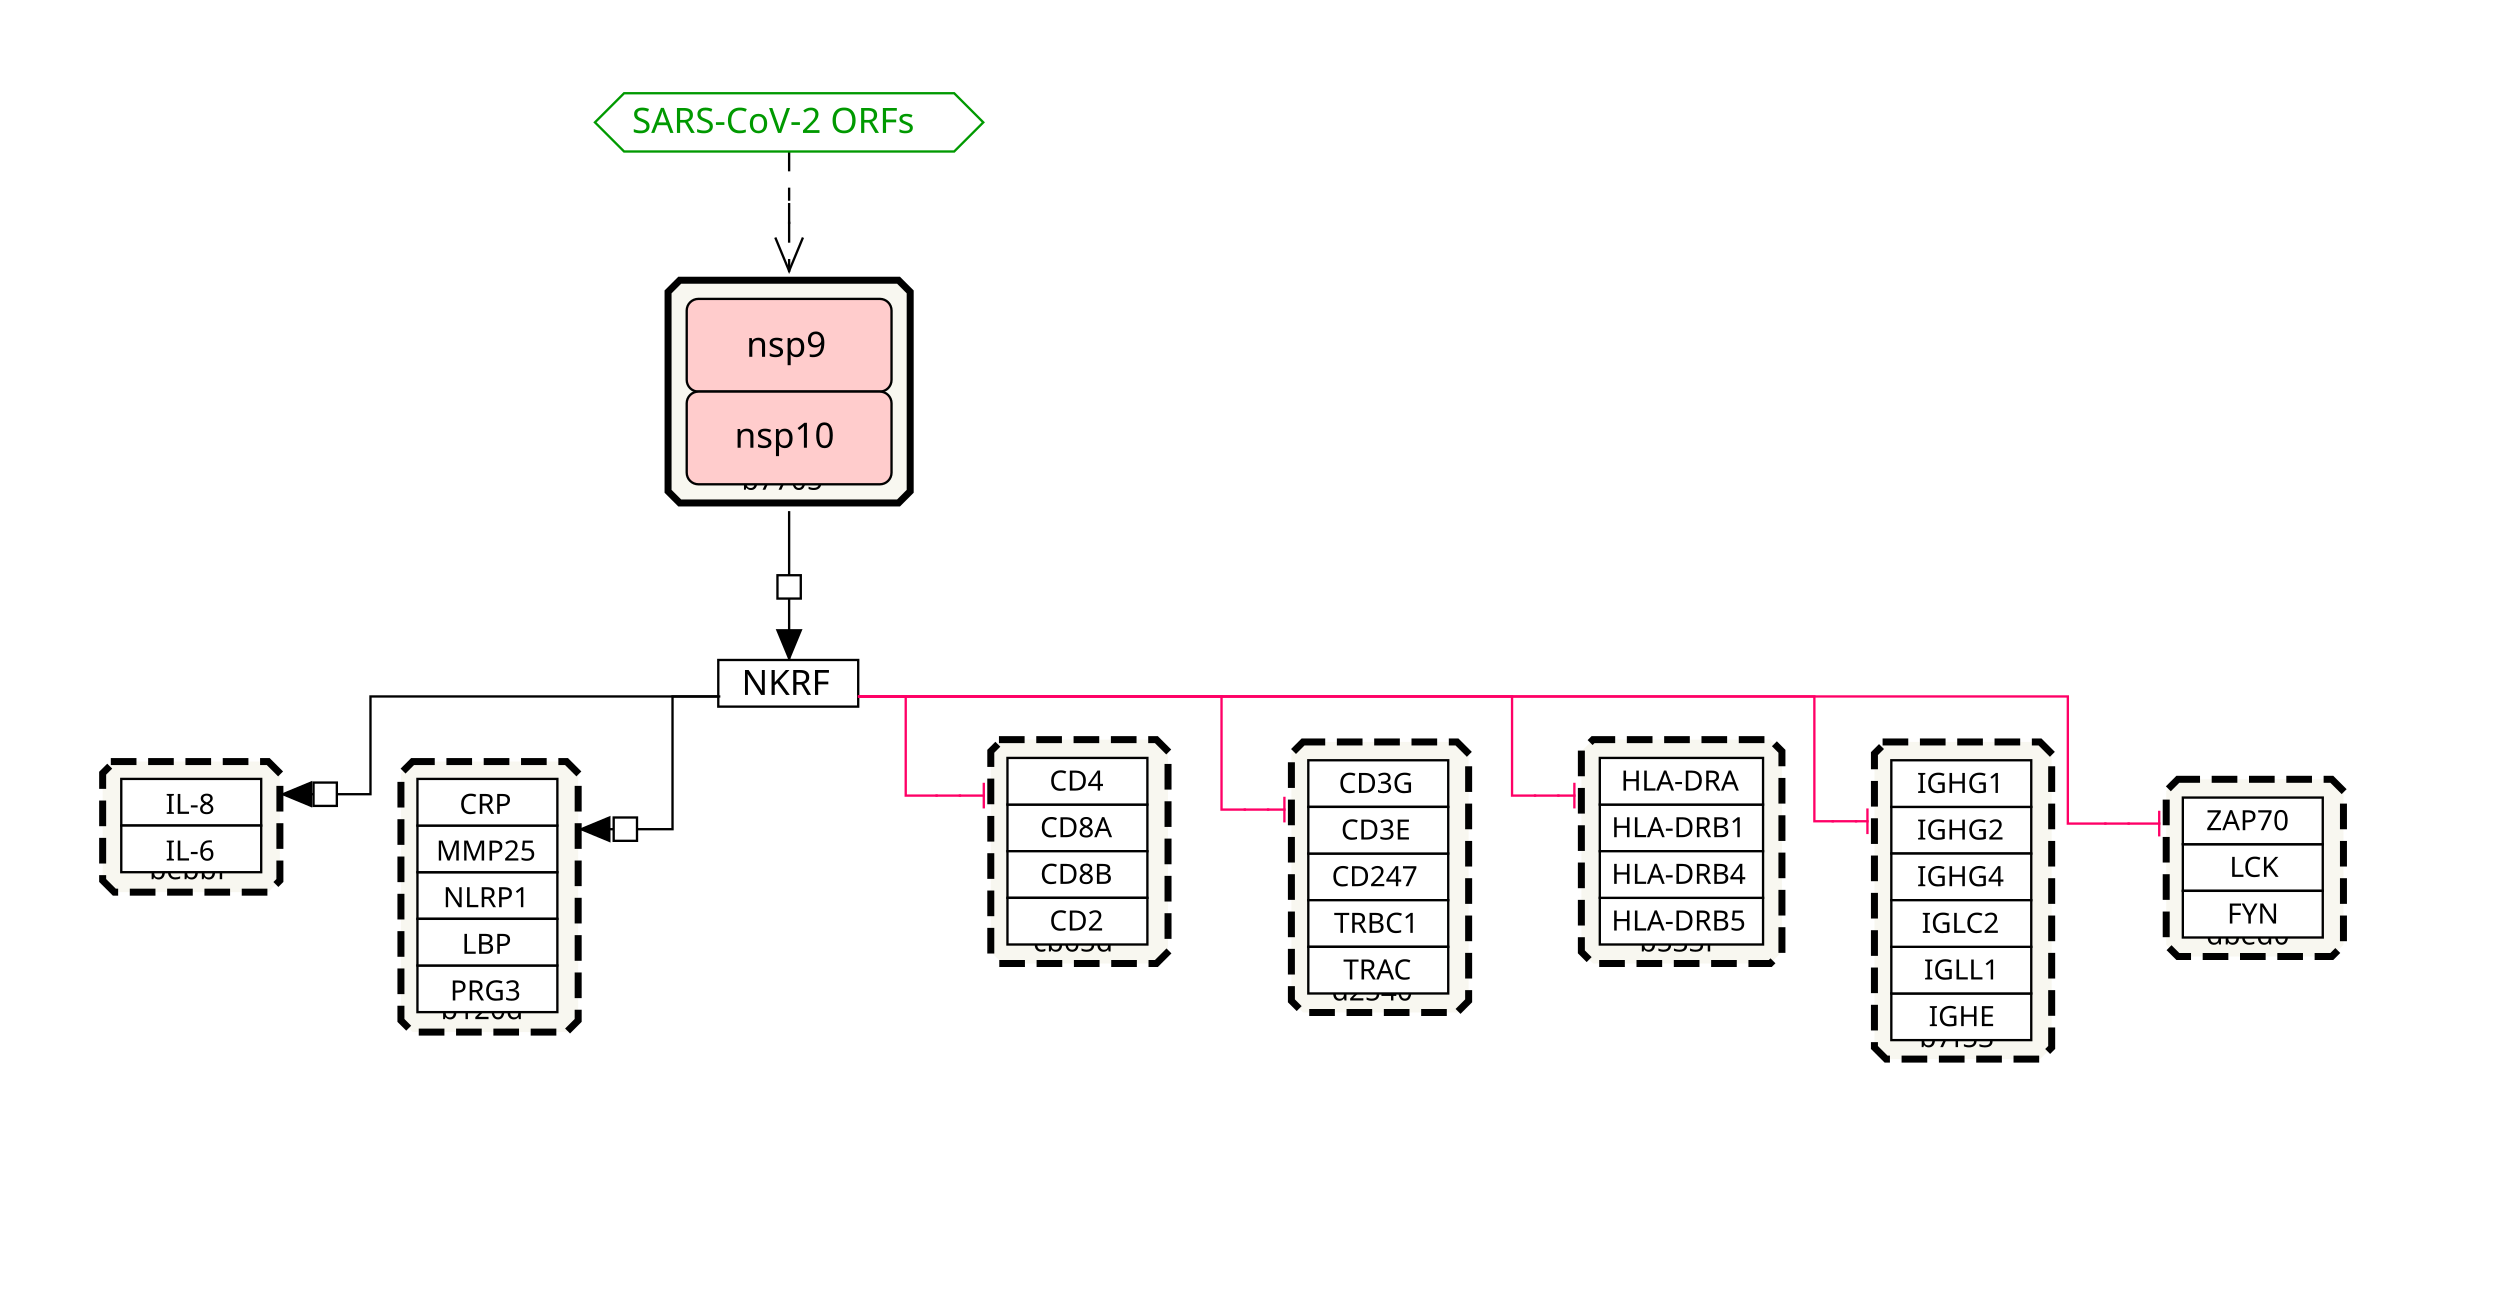
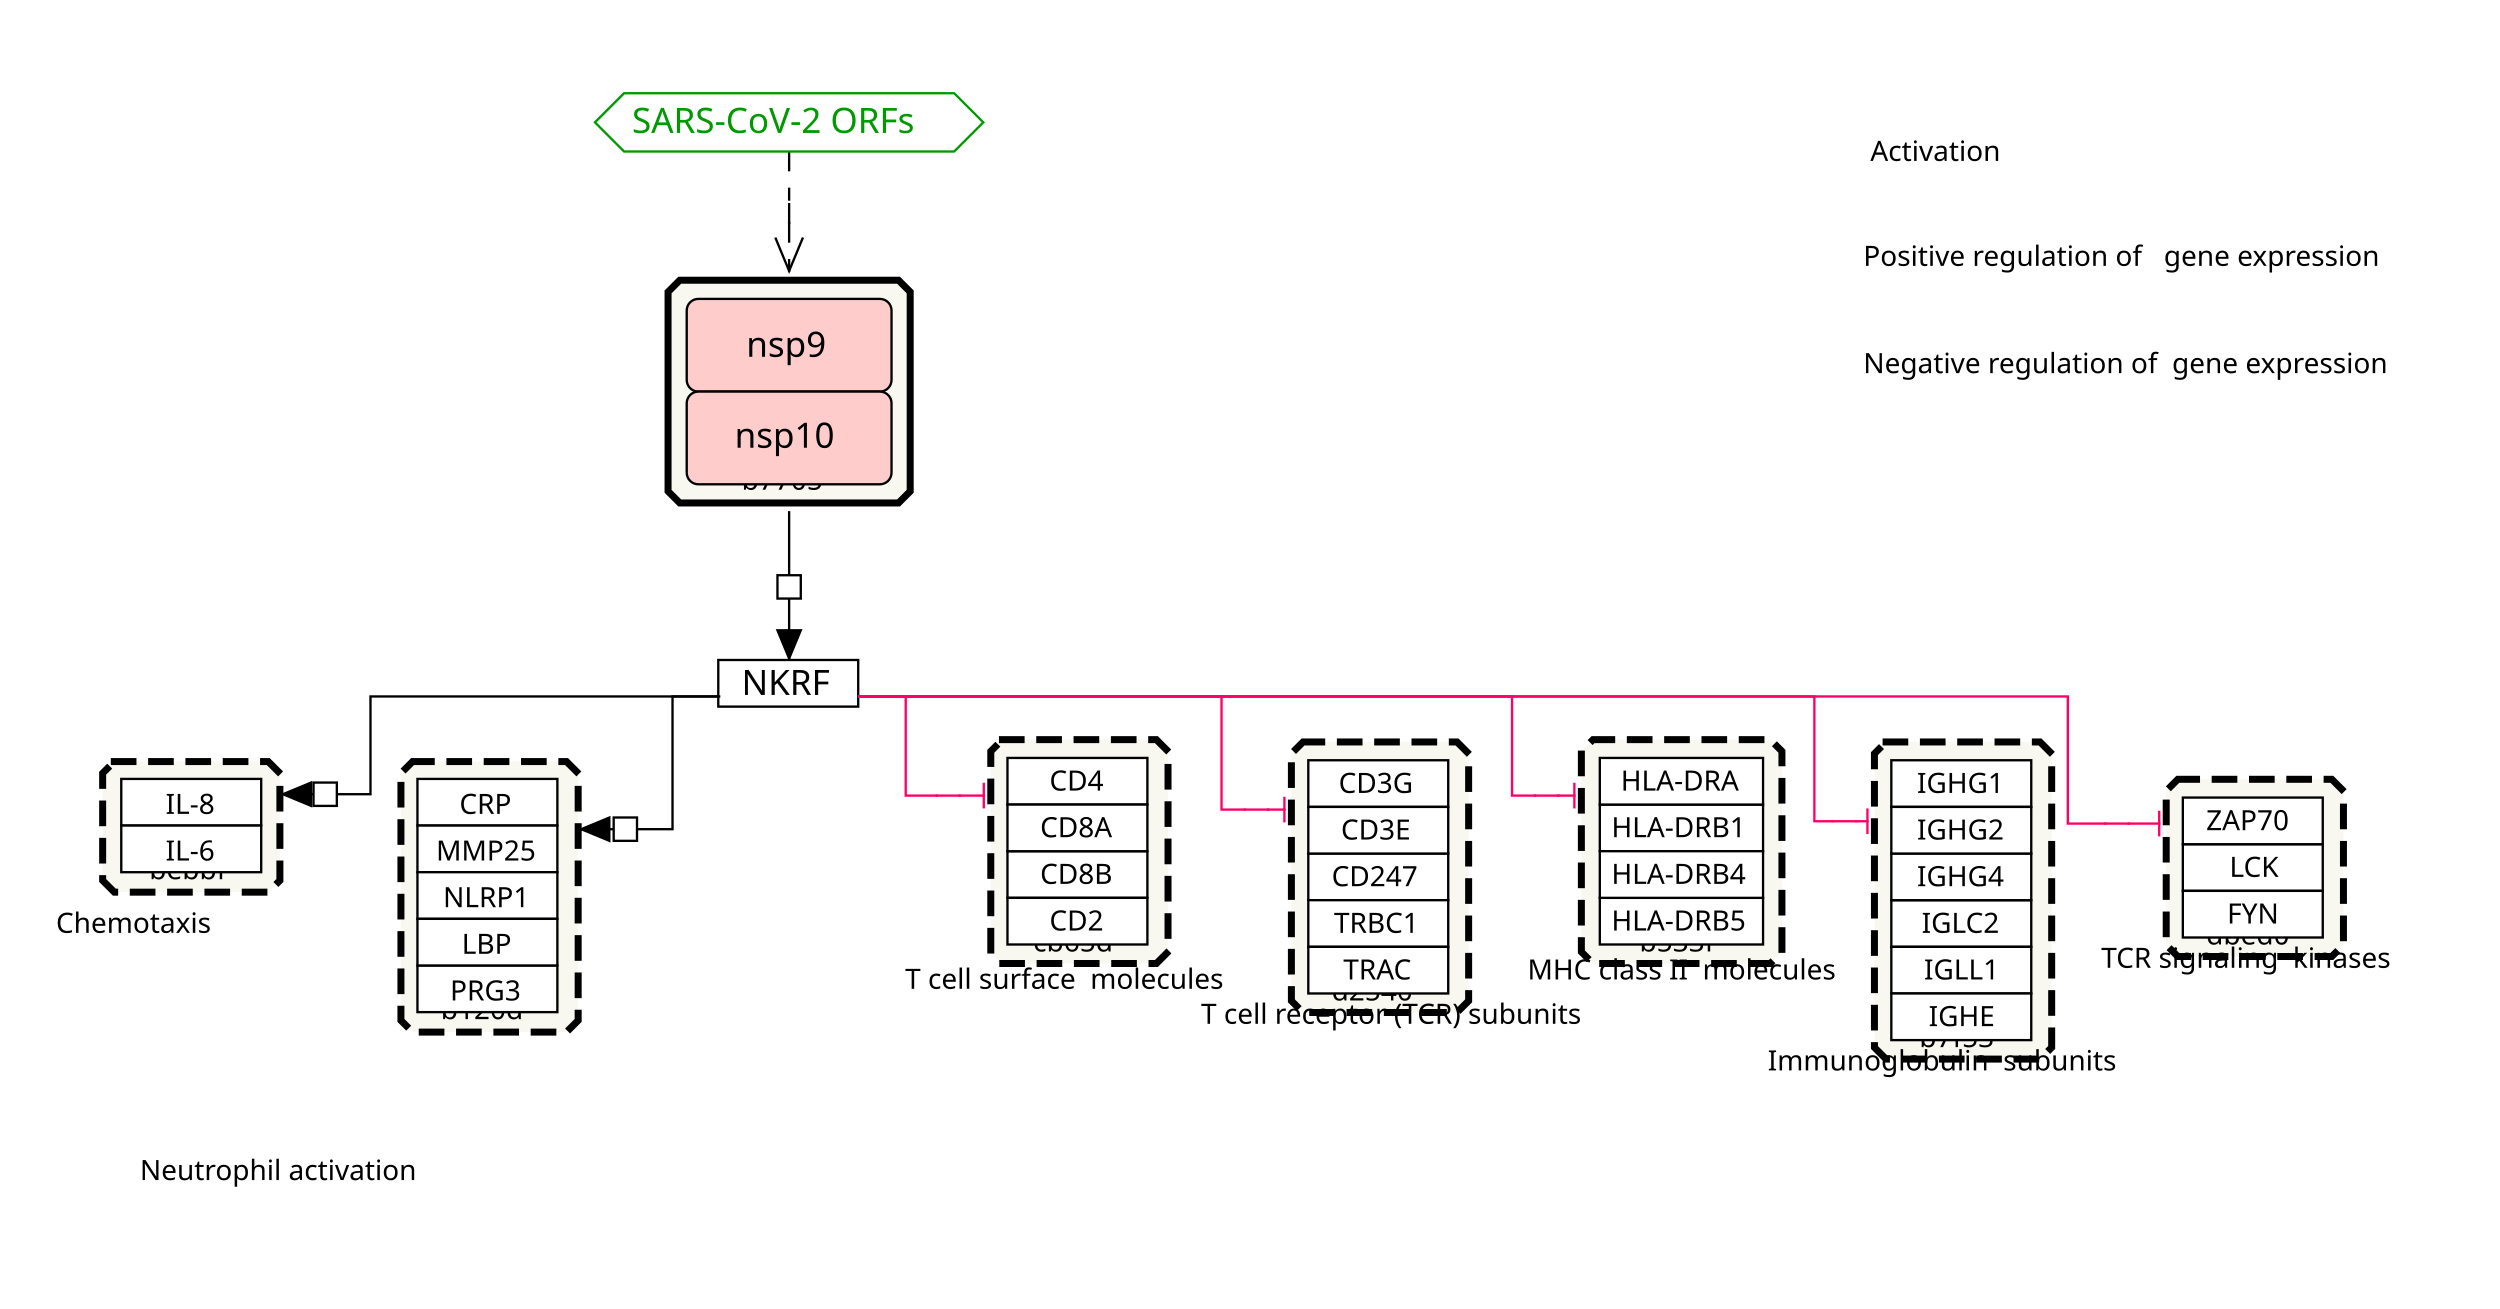
<svg xmlns="http://www.w3.org/2000/svg" fill-opacity="1" color-rendering="auto" color-interpolation="auto" text-rendering="auto" stroke="black" stroke-linecap="square" stroke-miterlimit="10" shape-rendering="auto" stroke-opacity="1" fill="black" stroke-dasharray="none" font-weight="normal" stroke-width="1" viewBox="0 0 1072 561" font-family="'Dialog'" font-style="normal" stroke-linejoin="miter" font-size="12px" stroke-dashoffset="0" image-rendering="auto">
  <defs id="genericDefs" />
  <g />
  <defs id="genericDefs" />
  <g>
    <g fill="white" text-rendering="geometricPrecision" color-interpolation="linearRGB" color-rendering="optimizeQuality" stroke="white" image-rendering="optimizeQuality">
      <rect x="-1" width="1074" height="563" y="-1" stroke="none" />
-       <path fill="rgb(248,247,240)" d="M429.85 317.154 L495.85 317.154 L500.85 322.154 L500.85 408.154 L495.85 413.154 L429.85 413.154 L424.85 408.154 L424.85 322.154 Z" fill-rule="evenodd" stroke="none" />
+       <path fill="none" d="M368.376 298.642 L388.376 298.642 L388.376 341.154 L401.613 341.154" stroke="rgb(255,0,102)" />
+       <path fill="none" d="M411.613 341.154 L421.85 341.154" stroke="rgb(255,0,102)" />
+       <line y2="336.154" fill="none" x1="421.85" x2="421.85" stroke="rgb(255,0,102)" y1="346.154" />
+       <line y2="341.154" fill="none" x1="411.613" x2="401.613" stroke="rgb(255,0,102)" y1="341.154" />
+       <path fill="none" d="M338.376 219.668 L338.376 246.655" stroke="black" />
+       <path fill="none" d="M338.376 256.655 L338.376 283.642" stroke="black" />
+       <path fill="black" d="M332.636 269.784 L338.376 283.642 L344.116 269.784 Z" stroke="none" />
+       <rect x="333.376" width="10" height="10" y="246.655" transform="translate(338.3761,251.6548) rotate(90) translate(-338.3761,-251.6548)" stroke="none" />
+       <rect x="333.376" y="246.655" transform="translate(338.3761,251.6548) rotate(90) translate(-338.3761,-251.6548)" fill="none" width="10" height="10" stroke="black" />
+     </g>
+     <g font-size="10px" text-rendering="geometricPrecision" image-rendering="optimizeQuality" color-rendering="optimizeQuality" font-family="sans-serif" color-interpolation="linearRGB" font-weight="bold">
+       <text x="338" xml:space="preserve" y="255" stroke="none" />
+     </g>
+     <g fill="rgb(248,247,240)" text-rendering="geometricPrecision" color-interpolation="linearRGB" color-rendering="optimizeQuality" stroke="rgb(248,247,240)" image-rendering="optimizeQuality">
+       <path d="M429.85 317.154 L495.85 317.154 L500.85 322.154 L500.85 408.154 L495.85 413.154 L429.85 413.154 L424.85 408.154 L424.85 322.154 Z" stroke="none" fill-rule="evenodd" />
    </g>
    <g text-rendering="geometricPrecision" stroke-dasharray="8,8" stroke-width="3" color-interpolation="linearRGB" color-rendering="optimizeQuality" image-rendering="optimizeQuality">
      <path fill="none" d="M429.85 317.154 L495.85 317.154 L500.85 322.154 L500.85 408.154 L495.85 413.154 L429.85 413.154 L424.85 408.154 L424.85 322.154 Z" fill-rule="evenodd" />
      <text x="443" y="408" font-family="sans-serif" stroke-dasharray="none" stroke="none" stroke-width="1" xml:space="preserve">cb65d</text>
    </g>
    <g fill="rgb(248,247,240)" text-rendering="geometricPrecision" color-interpolation="linearRGB" color-rendering="optimizeQuality" stroke="rgb(248,247,240)" image-rendering="optimizeQuality">
-       <path d="M291.464 120.166 L385.289 120.166 L390.289 125.166 L390.289 210.668 L385.289 215.668 L291.464 215.668 L286.464 210.668 L286.464 125.166 Z" stroke="none" fill-rule="evenodd" />
-       <path fill="none" d="M291.464 120.166 L385.289 120.166 L390.289 125.166 L390.289 210.668 L385.289 215.668 L291.464 215.668 L286.464 210.668 L286.464 125.166 Z" stroke-width="3" fill-rule="evenodd" stroke="black" />
-       <text fill="black" x="318" xml:space="preserve" y="210" font-family="sans-serif" stroke="none">b7705</text>
      <path d="M176.919 326.557 L242.919 326.557 L247.919 331.557 L247.919 437.557 L242.919 442.557 L176.919 442.557 L171.919 437.557 L171.919 331.557 Z" stroke="none" fill-rule="evenodd" />
    </g>
    <g text-rendering="geometricPrecision" stroke-dasharray="8,8" stroke-width="3" color-interpolation="linearRGB" color-rendering="optimizeQuality" image-rendering="optimizeQuality">
      <path fill="none" d="M176.919 326.557 L242.919 326.557 L247.919 331.557 L247.919 437.557 L242.919 442.557 L176.919 442.557 L171.919 437.557 L171.919 331.557 Z" fill-rule="evenodd" />
      <text x="189" y="437" font-family="sans-serif" stroke-dasharray="none" stroke="none" stroke-width="1" xml:space="preserve">b120d</text>
      <path fill="none" stroke-width="1" stroke-dasharray="none" d="M308.376 298.642 L288.376 298.642 L288.376 355.557 L273.147 355.557" />
      <path fill="none" stroke-width="1" stroke-dasharray="none" d="M263.147 355.557 L247.919 355.557" />
      <path stroke-width="1" stroke-dasharray="none" d="M261.777 349.817 L247.919 355.557 L261.777 361.298 Z" stroke="none" />
    </g>
    <g transform="translate(268.1475,355.5572) rotate(180) translate(-268.1475,-355.5572)" fill="white" text-rendering="geometricPrecision" color-rendering="optimizeQuality" image-rendering="optimizeQuality" color-interpolation="linearRGB" stroke="white">
      <rect x="263.147" width="10" height="10" y="350.557" stroke="none" />
      <rect fill="none" x="263.147" width="10" height="10" y="350.557" stroke="black" />
    </g>
    <g font-size="10px" text-rendering="geometricPrecision" image-rendering="optimizeQuality" color-rendering="optimizeQuality" font-family="sans-serif" color-interpolation="linearRGB" font-weight="bold">
      <text x="268" xml:space="preserve" y="359" stroke="none" />
    </g>
-     <g text-rendering="geometricPrecision" stroke-dasharray="8,8" color-interpolation="linearRGB" color-rendering="optimizeQuality" image-rendering="optimizeQuality">
-       <path fill="none" d="M338.376 64.967 L338.376 85.567" />
-       <path fill="none" d="M338.376 95.567 L338.376 116.166" />
-       <path stroke-dasharray="none" fill="none" d="M332.636 102.308 L338.376 116.166 L344.116 102.308" />
-       <line y2="85.567" fill="none" x1="338.376" x2="338.376" y1="95.567" />
-       <path fill="none" stroke-dasharray="none" d="M368.376 298.642 L388.376 298.642 L388.376 341.154 L401.613 341.154" stroke="rgb(255,0,102)" />
-       <path fill="none" stroke-dasharray="none" d="M411.613 341.154 L421.85 341.154" stroke="rgb(255,0,102)" />
-       <line fill="none" x1="421.85" x2="421.85" y1="346.154" y2="336.154" stroke-dasharray="none" stroke="rgb(255,0,102)" />
-       <line fill="none" x1="411.613" x2="401.613" y1="341.154" y2="341.154" stroke-dasharray="none" stroke="rgb(255,0,102)" />
-       <path stroke-dasharray="none" fill="none" d="M338.376 219.668 L338.376 246.655" />
-       <path stroke-dasharray="none" fill="none" d="M338.376 256.655 L338.376 283.642" />
-       <path stroke-dasharray="none" d="M332.636 269.784 L338.376 283.642 L344.116 269.784 Z" stroke="none" />
-       <rect x="333.376" y="246.655" transform="translate(338.3761,251.6548) rotate(90) translate(-338.3761,-251.6548)" fill="white" width="10" stroke-dasharray="none" height="10" stroke="none" />
-       <rect x="333.376" y="246.655" transform="translate(338.3761,251.6548) rotate(90) translate(-338.3761,-251.6548)" fill="none" width="10" stroke-dasharray="none" height="10" />
-     </g>
-     <g font-size="10px" text-rendering="geometricPrecision" image-rendering="optimizeQuality" color-rendering="optimizeQuality" font-family="sans-serif" color-interpolation="linearRGB" font-weight="bold">
-       <text x="338" xml:space="preserve" y="255" stroke="none" />
+     <g fill="rgb(248,247,240)" text-rendering="geometricPrecision" color-interpolation="linearRGB" color-rendering="optimizeQuality" stroke="rgb(248,247,240)" image-rendering="optimizeQuality">
+       <path d="M291.464 120.166 L385.289 120.166 L390.289 125.166 L390.289 210.668 L385.289 215.668 L291.464 215.668 L286.464 210.668 L286.464 125.166 Z" stroke="none" fill-rule="evenodd" />
+       <path fill="none" d="M291.464 120.166 L385.289 120.166 L390.289 125.166 L390.289 210.668 L385.289 215.668 L291.464 215.668 L286.464 210.668 L286.464 125.166 Z" stroke-width="3" fill-rule="evenodd" stroke="black" />
+       <text fill="black" x="318" xml:space="preserve" y="210" font-family="sans-serif" stroke="none">b7705</text>
+       <path fill="none" stroke-dasharray="8,8" d="M338.376 64.967 L338.376 85.567" stroke="black" />
+       <path fill="none" stroke-dasharray="8,8" d="M338.376 95.567 L338.376 116.166" stroke="black" />
+       <path fill="none" d="M332.636 102.308 L338.376 116.166 L344.116 102.308" stroke="black" />
+       <line fill="none" x1="338.376" x2="338.376" y1="95.567" y2="85.567" stroke-dasharray="8,8" stroke="black" />
+       <path d="M49.017 326.557 L115.017 326.557 L120.017 331.557 L120.017 377.557 L115.017 382.557 L49.017 382.557 L44.017 377.557 L44.017 331.557 Z" stroke="none" fill-rule="evenodd" />
+     </g>
+     <g text-rendering="geometricPrecision" stroke-dasharray="8,8" stroke-width="3" color-interpolation="linearRGB" color-rendering="optimizeQuality" image-rendering="optimizeQuality">
+       <path fill="none" d="M49.017 326.557 L115.017 326.557 L120.017 331.557 L120.017 377.557 L115.017 382.557 L49.017 382.557 L44.017 377.557 L44.017 331.557 Z" fill-rule="evenodd" />
+       <text x="64" y="377" font-family="sans-serif" stroke-dasharray="none" stroke="none" stroke-width="1" xml:space="preserve">bebbf</text>
    </g>
    <g fill="rgb(248,247,240)" text-rendering="geometricPrecision" color-interpolation="linearRGB" color-rendering="optimizeQuality" stroke="rgb(248,247,240)" image-rendering="optimizeQuality">
      <path d="M683.091 317.154 L759.091 317.154 L764.091 322.154 L764.091 408.154 L759.091 413.154 L683.091 413.154 L678.091 408.154 L678.091 322.154 Z" stroke="none" fill-rule="evenodd" />
    </g>
    <g text-rendering="geometricPrecision" stroke-dasharray="8,8" stroke-width="3" color-interpolation="linearRGB" color-rendering="optimizeQuality" image-rendering="optimizeQuality">
      <path fill="none" d="M683.091 317.154 L759.091 317.154 L764.091 322.154 L764.091 408.154 L759.091 413.154 L683.091 413.154 L678.091 408.154 L678.091 322.154 Z" fill-rule="evenodd" />
      <text x="703" y="408" font-family="sans-serif" stroke-dasharray="none" stroke="none" stroke-width="1" xml:space="preserve">b533f</text>
    </g>
    <g fill="rgb(248,247,240)" text-rendering="geometricPrecision" color-interpolation="linearRGB" color-rendering="optimizeQuality" stroke="rgb(248,247,240)" image-rendering="optimizeQuality">
-       <path d="M49.017 326.557 L115.017 326.557 L120.017 331.557 L120.017 377.557 L115.017 382.557 L49.017 382.557 L44.017 377.557 L44.017 331.557 Z" stroke="none" fill-rule="evenodd" />
-     </g>
-     <g text-rendering="geometricPrecision" stroke-dasharray="8,8" stroke-width="3" color-interpolation="linearRGB" color-rendering="optimizeQuality" image-rendering="optimizeQuality">
-       <path fill="none" d="M49.017 326.557 L115.017 326.557 L120.017 331.557 L120.017 377.557 L115.017 382.557 L49.017 382.557 L44.017 377.557 L44.017 331.557 Z" fill-rule="evenodd" />
-       <text x="64" y="377" font-family="sans-serif" stroke-dasharray="none" stroke="none" stroke-width="1" xml:space="preserve">bebbf</text>
-     </g>
-     <g fill="rgb(248,247,240)" text-rendering="geometricPrecision" color-interpolation="linearRGB" color-rendering="optimizeQuality" stroke="rgb(248,247,240)" image-rendering="optimizeQuality">
      <path d="M808.758 318.154 L874.758 318.154 L879.758 323.154 L879.758 449.154 L874.758 454.154 L808.758 454.154 L803.758 449.154 L803.758 323.154 Z" stroke="none" fill-rule="evenodd" />
    </g>
    <g text-rendering="geometricPrecision" stroke-dasharray="8,8" stroke-width="3" color-interpolation="linearRGB" color-rendering="optimizeQuality" image-rendering="optimizeQuality">
      <path fill="none" d="M808.758 318.154 L874.758 318.154 L879.758 323.154 L879.758 449.154 L874.758 454.154 L808.758 454.154 L803.758 449.154 L803.758 323.154 Z" fill-rule="evenodd" />
      <text x="823" y="449" font-family="sans-serif" stroke-dasharray="none" stroke="none" stroke-width="1" xml:space="preserve">b7f53</text>
    </g>
-     <g fill="rgb(255,204,204)" text-rendering="geometricPrecision" color-interpolation="linearRGB" color-rendering="optimizeQuality" stroke="rgb(255,204,204)" image-rendering="optimizeQuality">
-       <rect x="294.464" y="128.166" width="87.825" rx="5" ry="5" height="39.751" stroke="none" />
+     <g fill="white" text-rendering="geometricPrecision" color-interpolation="linearRGB" color-rendering="optimizeQuality" stroke="white" image-rendering="optimizeQuality">
+       <rect x="811" width="60" height="20" y="386" stroke="none" />
+       <rect fill="none" x="811" width="60" height="20" y="386" stroke="black" />
+       <text fill="black" x="824" xml:space="preserve" y="400" font-family="sans-serif" stroke="none">IGLC2</text>
+       <rect x="432" width="60" height="20" y="325" stroke="none" />
+       <rect fill="none" x="432" width="60" height="20" y="325" stroke="black" />
+       <text fill="black" x="450" xml:space="preserve" y="339" font-family="sans-serif" stroke="none">CD4</text>
+       <rect x="294.464" y="128.166" fill="rgb(255,204,204)" width="87.825" rx="5" ry="5" height="39.751" stroke="none" />
      <rect x="294.464" y="128.166" fill="none" width="87.825" rx="5" ry="5" height="39.751" stroke="black" />
    </g>
    <g text-rendering="geometricPrecision" font-size="15px" font-family="sans-serif" color-interpolation="linearRGB" color-rendering="optimizeQuality" image-rendering="optimizeQuality">
      <text x="320" xml:space="preserve" y="153" stroke="none">nsp9</text>
    </g>
-     <g fill="rgb(255,204,204)" text-rendering="geometricPrecision" color-interpolation="linearRGB" color-rendering="optimizeQuality" stroke="rgb(255,204,204)" image-rendering="optimizeQuality">
-       <rect x="294.464" y="167.917" width="87.825" rx="5" ry="5" height="39.751" stroke="none" />
-       <rect x="294.464" y="167.917" fill="none" width="87.825" rx="5" ry="5" height="39.751" stroke="black" />
+     <g fill="white" text-rendering="geometricPrecision" color-interpolation="linearRGB" color-rendering="optimizeQuality" stroke="white" image-rendering="optimizeQuality">
+       <rect x="432" width="60" height="20" y="365" stroke="none" />
+       <rect fill="none" x="432" width="60" height="20" y="365" stroke="black" />
+       <text fill="black" x="446" xml:space="preserve" y="379" font-family="sans-serif" stroke="none">CD8B</text>
+       <rect x="179" width="60" height="20" y="334" stroke="none" />
+       <rect fill="none" x="179" width="60" height="20" y="334" stroke="black" />
+       <text fill="black" x="197" xml:space="preserve" y="349" font-family="sans-serif" stroke="none">CRP</text>
+       <rect x="811" width="60" height="20" y="366" stroke="none" />
+       <rect fill="none" x="811" width="60" height="20" y="366" stroke="black" />
+       <text fill="black" x="822" xml:space="preserve" y="380" font-family="sans-serif" stroke="none">IGHG4</text>
+       <rect x="686" width="70" height="20" y="385" stroke="none" />
+       <rect fill="none" x="686" width="70" height="20" y="385" stroke="black" />
+       <text fill="black" x="691" xml:space="preserve" y="399" font-family="sans-serif" stroke="none">HLA-DRB5</text>
+       <rect x="686" width="70" height="20" y="345" stroke="none" />
+       <rect fill="none" x="686" width="70" height="20" y="345" stroke="black" />
+       <text fill="black" x="691" xml:space="preserve" y="359" font-family="sans-serif" stroke="none">HLA-DRB1</text>
+       <rect x="811" width="60" height="20" y="326" stroke="none" />
+       <rect fill="none" x="811" width="60" height="20" y="326" stroke="black" />
+       <text fill="black" x="822" xml:space="preserve" y="340" font-family="sans-serif" stroke="none">IGHG1</text>
+       <rect x="308" width="60" height="20" y="283" stroke="none" />
+       <rect fill="none" x="308" width="60" height="20" y="283" stroke="black" />
    </g>
    <g text-rendering="geometricPrecision" font-size="15px" font-family="sans-serif" color-interpolation="linearRGB" color-rendering="optimizeQuality" image-rendering="optimizeQuality">
-       <text x="315" xml:space="preserve" y="192" stroke="none">nsp10</text>
+       <text x="318" xml:space="preserve" y="298" stroke="none">NKRF</text>
+     </g>
+     <g fill="white" text-rendering="geometricPrecision" color-interpolation="linearRGB" color-rendering="optimizeQuality" stroke="white" image-rendering="optimizeQuality">
+       <rect x="811" width="60" height="20" y="406" stroke="none" />
+       <rect fill="none" x="811" width="60" height="20" y="406" stroke="black" />
+       <text fill="black" x="825" xml:space="preserve" y="420" font-family="sans-serif" stroke="none">IGLL1</text>
+       <rect x="179" width="60" height="20" y="414" stroke="none" />
+       <rect fill="none" x="179" width="60" height="20" y="414" stroke="black" />
+       <text fill="black" x="193" xml:space="preserve" y="429" font-family="sans-serif" stroke="none">PRG3</text>
+       <path d="M255.112 52.467 L267.612 39.967 L409.14 39.967 L421.64 52.467 L409.14 64.967 L267.612 64.967 Z" stroke="none" fill-rule="evenodd" />
+       <path fill="none" d="M255.112 52.467 L267.612 39.967 L409.14 39.967 L421.64 52.467 L409.14 64.967 L267.612 64.967 Z" fill-rule="evenodd" stroke="rgb(0,153,0)" />
+     </g>
+     <g font-size="15px" fill="rgb(0,153,0)" text-rendering="geometricPrecision" image-rendering="optimizeQuality" color-rendering="optimizeQuality" font-family="sans-serif" stroke="rgb(0,153,0)" color-interpolation="linearRGB">
+       <text x="271" xml:space="preserve" y="57" stroke="none">SARS-CoV-2 ORFs</text>
    </g>
    <g fill="white" text-rendering="geometricPrecision" color-interpolation="linearRGB" color-rendering="optimizeQuality" stroke="white" image-rendering="optimizeQuality">
      <rect x="52" width="60" height="20" y="334" stroke="none" />
      <rect fill="none" x="52" width="60" height="20" y="334" stroke="black" />
      <text fill="black" x="71" xml:space="preserve" y="349" font-family="sans-serif" stroke="none">IL-8</text>
-       <rect x="686" width="70" height="20" y="345" stroke="none" />
-       <rect fill="none" x="686" width="70" height="20" y="345" stroke="black" />
-       <text fill="black" x="691" xml:space="preserve" y="359" font-family="sans-serif" stroke="none">HLA-DRB1</text>
+       <rect x="179" width="60" height="20" y="354" stroke="none" />
+       <rect fill="none" x="179" width="60" height="20" y="354" stroke="black" />
+       <text fill="black" x="187" xml:space="preserve" y="369" font-family="sans-serif" stroke="none">MMP25</text>
+       <rect x="179" width="60" height="20" y="374" stroke="none" />
+       <rect fill="none" x="179" width="60" height="20" y="374" stroke="black" />
+       <text fill="black" x="190" xml:space="preserve" y="389" font-family="sans-serif" stroke="none">NLRP1</text>
+       <rect x="294.464" y="167.917" fill="rgb(255,204,204)" width="87.825" rx="5" ry="5" height="39.751" stroke="none" />
+       <rect x="294.464" y="167.917" fill="none" width="87.825" rx="5" ry="5" height="39.751" stroke="black" />
+     </g>
+     <g text-rendering="geometricPrecision" font-size="15px" font-family="sans-serif" color-interpolation="linearRGB" color-rendering="optimizeQuality" image-rendering="optimizeQuality">
+       <text x="315" xml:space="preserve" y="192" stroke="none">nsp10</text>
+     </g>
+     <g fill="white" text-rendering="geometricPrecision" color-interpolation="linearRGB" color-rendering="optimizeQuality" stroke="white" image-rendering="optimizeQuality">
+       <rect x="179" width="60" height="20" y="394" stroke="none" />
+       <rect fill="none" x="179" width="60" height="20" y="394" stroke="black" />
+       <text fill="black" x="198" xml:space="preserve" y="409" font-family="sans-serif" stroke="none">LBP</text>
+       <rect x="686" width="70" height="20" y="325" stroke="none" />
+       <rect fill="none" x="686" width="70" height="20" y="325" stroke="black" />
+       <text fill="black" x="695" xml:space="preserve" y="339" font-family="sans-serif" stroke="none">HLA-DRA</text>
+       <rect x="432" width="60" height="20" y="345" stroke="none" />
+       <rect fill="none" x="432" width="60" height="20" y="345" stroke="black" />
+       <text fill="black" x="446" xml:space="preserve" y="359" font-family="sans-serif" stroke="none">CD8A</text>
      <rect x="811" width="60" height="20" y="426" stroke="none" />
      <rect fill="none" x="811" width="60" height="20" y="426" stroke="black" />
      <text fill="black" x="827" xml:space="preserve" y="440" font-family="sans-serif" stroke="none">IGHE</text>
+       <rect x="686" width="70" height="20" y="365" stroke="none" />
+       <rect fill="none" x="686" width="70" height="20" y="365" stroke="black" />
+       <text fill="black" x="691" xml:space="preserve" y="379" font-family="sans-serif" stroke="none">HLA-DRB4</text>
      <rect x="811" width="60" height="20" y="346" stroke="none" />
      <rect fill="none" x="811" width="60" height="20" y="346" stroke="black" />
      <text fill="black" x="822" xml:space="preserve" y="360" font-family="sans-serif" stroke="none">IGHG2</text>
-       <rect x="179" width="60" height="20" y="414" stroke="none" />
-       <rect fill="none" x="179" width="60" height="20" y="414" stroke="black" />
-       <text fill="black" x="193" xml:space="preserve" y="429" font-family="sans-serif" stroke="none">PRG3</text>
-       <rect x="308" width="60" height="20" y="283" stroke="none" />
-       <rect fill="none" x="308" width="60" height="20" y="283" stroke="black" />
-     </g>
-     <g text-rendering="geometricPrecision" font-size="15px" font-family="sans-serif" color-interpolation="linearRGB" color-rendering="optimizeQuality" image-rendering="optimizeQuality">
-       <text x="318" xml:space="preserve" y="298" stroke="none">NKRF</text>
-     </g>
-     <g fill="white" text-rendering="geometricPrecision" color-interpolation="linearRGB" color-rendering="optimizeQuality" stroke="white" image-rendering="optimizeQuality">
-       <rect x="686" width="70" height="20" y="385" stroke="none" />
-       <rect fill="none" x="686" width="70" height="20" y="385" stroke="black" />
-       <text fill="black" x="691" xml:space="preserve" y="399" font-family="sans-serif" stroke="none">HLA-DRB5</text>
-       <rect x="179" width="60" height="20" y="374" stroke="none" />
-       <rect fill="none" x="179" width="60" height="20" y="374" stroke="black" />
-       <text fill="black" x="190" xml:space="preserve" y="389" font-family="sans-serif" stroke="none">NLRP1</text>
-       <rect x="811" width="60" height="20" y="406" stroke="none" />
-       <rect fill="none" x="811" width="60" height="20" y="406" stroke="black" />
-       <text fill="black" x="825" xml:space="preserve" y="420" font-family="sans-serif" stroke="none">IGLL1</text>
-       <rect x="811" width="60" height="20" y="366" stroke="none" />
-       <rect fill="none" x="811" width="60" height="20" y="366" stroke="black" />
-       <text fill="black" x="822" xml:space="preserve" y="380" font-family="sans-serif" stroke="none">IGHG4</text>
-       <rect x="179" width="60" height="20" y="354" stroke="none" />
-       <rect fill="none" x="179" width="60" height="20" y="354" stroke="black" />
-       <text fill="black" x="187" xml:space="preserve" y="369" font-family="sans-serif" stroke="none">MMP25</text>
-       <path d="M255.112 52.467 L267.612 39.967 L409.14 39.967 L421.64 52.467 L409.14 64.967 L267.612 64.967 Z" stroke="none" fill-rule="evenodd" />
-       <path fill="none" d="M255.112 52.467 L267.612 39.967 L409.14 39.967 L421.64 52.467 L409.14 64.967 L267.612 64.967 Z" fill-rule="evenodd" stroke="rgb(0,153,0)" />
-     </g>
-     <g font-size="15px" fill="rgb(0,153,0)" text-rendering="geometricPrecision" image-rendering="optimizeQuality" color-rendering="optimizeQuality" font-family="sans-serif" stroke="rgb(0,153,0)" color-interpolation="linearRGB">
-       <text x="271" xml:space="preserve" y="57" stroke="none">SARS-CoV-2 ORFs</text>
-     </g>
-     <g fill="white" text-rendering="geometricPrecision" color-interpolation="linearRGB" color-rendering="optimizeQuality" stroke="white" image-rendering="optimizeQuality">
-       <rect x="811" width="60" height="20" y="386" stroke="none" />
-       <rect fill="none" x="811" width="60" height="20" y="386" stroke="black" />
-       <text fill="black" x="824" xml:space="preserve" y="400" font-family="sans-serif" stroke="none">IGLC2</text>
-       <rect x="432" width="60" height="20" y="345" stroke="none" />
-       <rect fill="none" x="432" width="60" height="20" y="345" stroke="black" />
-       <text fill="black" x="446" xml:space="preserve" y="359" font-family="sans-serif" stroke="none">CD8A</text>
-       <rect x="432" width="60" height="20" y="325" stroke="none" />
-       <rect fill="none" x="432" width="60" height="20" y="325" stroke="black" />
-       <text fill="black" x="450" xml:space="preserve" y="339" font-family="sans-serif" stroke="none">CD4</text>
-       <rect x="811" width="60" height="20" y="326" stroke="none" />
-       <rect fill="none" x="811" width="60" height="20" y="326" stroke="black" />
-       <text fill="black" x="822" xml:space="preserve" y="340" font-family="sans-serif" stroke="none">IGHG1</text>
-       <rect x="179" width="60" height="20" y="334" stroke="none" />
-       <rect fill="none" x="179" width="60" height="20" y="334" stroke="black" />
-       <text fill="black" x="197" xml:space="preserve" y="349" font-family="sans-serif" stroke="none">CRP</text>
-       <rect x="686" width="70" height="20" y="365" stroke="none" />
-       <rect fill="none" x="686" width="70" height="20" y="365" stroke="black" />
-       <text fill="black" x="691" xml:space="preserve" y="379" font-family="sans-serif" stroke="none">HLA-DRB4</text>
-       <rect x="432" width="60" height="20" y="365" stroke="none" />
-       <rect fill="none" x="432" width="60" height="20" y="365" stroke="black" />
-       <text fill="black" x="446" xml:space="preserve" y="379" font-family="sans-serif" stroke="none">CD8B</text>
      <rect x="432" width="60" height="20" y="385" stroke="none" />
      <rect fill="none" x="432" width="60" height="20" y="385" stroke="black" />
      <text fill="black" x="450" xml:space="preserve" y="399" font-family="sans-serif" stroke="none">CD2</text>
-       <rect x="686" width="70" height="20" y="325" stroke="none" />
-       <rect fill="none" x="686" width="70" height="20" y="325" stroke="black" />
-       <text fill="black" x="695" xml:space="preserve" y="339" font-family="sans-serif" stroke="none">HLA-DRA</text>
-       <rect x="179" width="60" height="20" y="394" stroke="none" />
-       <rect fill="none" x="179" width="60" height="20" y="394" stroke="black" />
-       <text fill="black" x="198" xml:space="preserve" y="409" font-family="sans-serif" stroke="none">LBP</text>
      <rect x="52" width="60" height="20" y="354" stroke="none" />
      <rect fill="none" x="52" width="60" height="20" y="354" stroke="black" />
      <text fill="black" x="71" xml:space="preserve" y="369" font-family="sans-serif" stroke="none">IL-6</text>
      <path fill="rgb(248,247,240)" d="M558.752 318.154 L624.752 318.154 L629.752 323.154 L629.752 429.154 L624.752 434.154 L558.752 434.154 L553.752 429.154 L553.752 323.154 Z" fill-rule="evenodd" stroke="none" />
    </g>
    <g text-rendering="geometricPrecision" stroke-dasharray="8,8" stroke-width="3" color-interpolation="linearRGB" color-rendering="optimizeQuality" image-rendering="optimizeQuality">
      <path fill="none" d="M558.752 318.154 L624.752 318.154 L629.752 323.154 L629.752 429.154 L624.752 434.154 L558.752 434.154 L553.752 429.154 L553.752 323.154 Z" fill-rule="evenodd" />
      <text x="571" y="429" font-family="sans-serif" stroke-dasharray="none" stroke="none" stroke-width="1" xml:space="preserve">d2540</text>
    </g>
    <g fill="white" text-rendering="geometricPrecision" color-interpolation="linearRGB" color-rendering="optimizeQuality" stroke="white" image-rendering="optimizeQuality">
      <rect x="561" width="60" height="20" y="366" stroke="none" />
      <rect fill="none" x="561" width="60" height="20" y="366" stroke="black" />
      <text fill="black" x="571" xml:space="preserve" y="380" font-family="sans-serif" stroke="none">CD247</text>
+       <path fill="rgb(248,247,240)" d="M933.871 334.154 L999.871 334.154 L1004.871 339.154 L1004.871 405.154 L999.871 410.154 L933.871 410.154 L928.871 405.154 L928.871 339.154 Z" fill-rule="evenodd" stroke="none" />
+     </g>
+     <g text-rendering="geometricPrecision" stroke-dasharray="8,8" stroke-width="3" color-interpolation="linearRGB" color-rendering="optimizeQuality" image-rendering="optimizeQuality">
+       <path fill="none" d="M933.871 334.154 L999.871 334.154 L1004.871 339.154 L1004.871 405.154 L999.871 410.154 L933.871 410.154 L928.871 405.154 L928.871 339.154 Z" fill-rule="evenodd" />
+       <text x="946" y="405" font-family="sans-serif" stroke-dasharray="none" stroke="none" stroke-width="1" xml:space="preserve">dbed0</text>
+     </g>
+     <g fill="white" text-rendering="geometricPrecision" color-interpolation="linearRGB" color-rendering="optimizeQuality" stroke="white" image-rendering="optimizeQuality">
      <rect x="561" width="60" height="20" y="326" stroke="none" />
      <rect fill="none" x="561" width="60" height="20" y="326" stroke="black" />
      <text fill="black" x="574" xml:space="preserve" y="340" font-family="sans-serif" stroke="none">CD3G</text>
-       <path fill="rgb(248,247,240)" d="M933.871 334.154 L999.871 334.154 L1004.871 339.154 L1004.871 405.154 L999.871 410.154 L933.871 410.154 L928.871 405.154 L928.871 339.154 Z" fill-rule="evenodd" stroke="none" />
-     </g>
-     <g text-rendering="geometricPrecision" stroke-dasharray="8,8" stroke-width="3" color-interpolation="linearRGB" color-rendering="optimizeQuality" image-rendering="optimizeQuality">
-       <path fill="none" d="M933.871 334.154 L999.871 334.154 L1004.871 339.154 L1004.871 405.154 L999.871 410.154 L933.871 410.154 L928.871 405.154 L928.871 339.154 Z" fill-rule="evenodd" />
-       <text x="946" y="405" font-family="sans-serif" stroke-dasharray="none" stroke="none" stroke-width="1" xml:space="preserve">dbed0</text>
-     </g>
-     <g fill="white" text-rendering="geometricPrecision" color-interpolation="linearRGB" color-rendering="optimizeQuality" stroke="white" image-rendering="optimizeQuality">
      <rect x="936" width="60" height="20" y="362" stroke="none" />
      <rect fill="none" x="936" width="60" height="20" y="362" stroke="black" />
      <text fill="black" x="956" xml:space="preserve" y="376" font-family="sans-serif" stroke="none">LCK</text>
      <rect x="561" width="60" height="20" y="346" stroke="none" />
      <rect fill="none" x="561" width="60" height="20" y="346" stroke="black" />
      <text fill="black" x="575" xml:space="preserve" y="360" font-family="sans-serif" stroke="none">CD3E</text>
      <rect x="936" width="60" height="20" y="342" stroke="none" />
      <rect fill="none" x="936" width="60" height="20" y="342" stroke="black" />
      <text fill="black" x="946" xml:space="preserve" y="356" font-family="sans-serif" stroke="none">ZAP70</text>
      <rect x="561" width="60" height="20" y="386" stroke="none" />
      <rect fill="none" x="561" width="60" height="20" y="386" stroke="black" />
      <text fill="black" x="572" xml:space="preserve" y="400" font-family="sans-serif" stroke="none">TRBC1</text>
      <rect x="936" width="60" height="20" y="382" stroke="none" />
      <rect fill="none" x="936" width="60" height="20" y="382" stroke="black" />
      <text fill="black" x="955" xml:space="preserve" y="396" font-family="sans-serif" stroke="none">FYN</text>
      <rect x="561" width="60" height="20" y="406" stroke="none" />
      <rect fill="none" x="561" width="60" height="20" y="406" stroke="black" />
      <text fill="black" x="576" xml:space="preserve" y="420" font-family="sans-serif" stroke="none">TRAC</text>
      <path fill="none" d="M308.376 298.642 L158.862 298.642 L158.862 340.557 L144.44 340.557" stroke="black" />
      <path fill="none" d="M134.44 340.557 L120.017 340.557" stroke="black" />
      <path fill="black" d="M133.876 334.817 L120.017 340.557 L133.876 346.298 Z" stroke="none" />
      <rect x="134.44" width="10" height="10" y="335.557" transform="translate(139.4396,340.5572) rotate(180) translate(-139.4396,-340.5572)" stroke="none" />
      <rect x="134.44" y="335.557" transform="translate(139.4396,340.5572) rotate(180) translate(-139.4396,-340.5572)" fill="none" width="10" height="10" stroke="black" />
    </g>
    <g font-size="10px" text-rendering="geometricPrecision" image-rendering="optimizeQuality" color-rendering="optimizeQuality" font-family="sans-serif" color-interpolation="linearRGB" font-weight="bold">
      <text x="139" xml:space="preserve" y="344" stroke="none" />
    </g>
    <g fill="rgb(255,0,102)" text-rendering="geometricPrecision" color-interpolation="linearRGB" color-rendering="optimizeQuality" stroke="rgb(255,0,102)" image-rendering="optimizeQuality">
      <path fill="none" d="M368.376 298.642 L523.791 298.642 L523.791 347.154 L533.771 347.154" />
      <path fill="none" d="M543.771 347.154 L550.752 347.154" />
      <line y2="342.154" fill="none" x1="550.752" x2="550.752" y1="352.154" />
      <line y2="347.154" fill="none" x1="543.771" x2="533.771" y1="347.154" />
      <path fill="none" d="M368.376 298.642 L648.367 298.642 L648.367 341.154 L658.229 341.154" />
      <path fill="none" d="M668.229 341.154 L675.091 341.154" />
      <line y2="336.154" fill="none" x1="675.091" x2="675.091" y1="346.154" />
      <line y2="341.154" fill="none" x1="668.229" x2="658.229" y1="341.154" />
      <path fill="none" d="M368.376 298.642 L778 298.642 L778 352.154 L785.879 352.154" />
      <path fill="none" d="M795.879 352.154 L800.758 352.154" />
      <line y2="347.154" fill="none" x1="800.758" x2="800.758" y1="357.154" />
      <line y2="352.154" fill="none" x1="795.879" x2="785.879" y1="352.154" />
      <path fill="none" d="M368.376 298.642 L886.688 298.642 L886.688 353.154 L902.78 353.154" />
      <path fill="none" d="M912.78 353.154 L925.871 353.154" />
      <line y2="348.154" fill="none" x1="925.871" x2="925.871" y1="358.154" />
      <line y2="353.154" fill="none" x1="912.78" x2="902.78" y1="353.154" />
+       <text fill="black" x="24" xml:space="preserve" y="400" stroke="none">Chemotaxis</text>
+       <text fill="black" x="901" xml:space="preserve" y="415" stroke="none">TCR signaling  kinases</text>
+       <text fill="black" x="802" xml:space="preserve" y="69" stroke="none">Activation</text>
+       <text fill="black" x="60" xml:space="preserve" y="506" stroke="none">Neutrophil activation</text>
+       <text fill="black" x="758" xml:space="preserve" y="459" stroke="none">Immunoglobulin  subunits</text>
+       <text fill="black" x="799" xml:space="preserve" y="114" stroke="none">Positive regulation of   gene expression</text>
+       <text fill="black" x="799" xml:space="preserve" y="160" stroke="none">Negative regulation of  gene expression</text>
+       <text fill="black" x="515" xml:space="preserve" y="439" stroke="none">T cell receptor (TCR) subunits</text>
+       <text fill="black" x="655" xml:space="preserve" y="420" stroke="none">MHC class II  molecules</text>
+       <text fill="black" x="385" xml:space="preserve" y="424" stroke="none"> T cell surface  molecules</text>
    </g>
  </g>
</svg>
